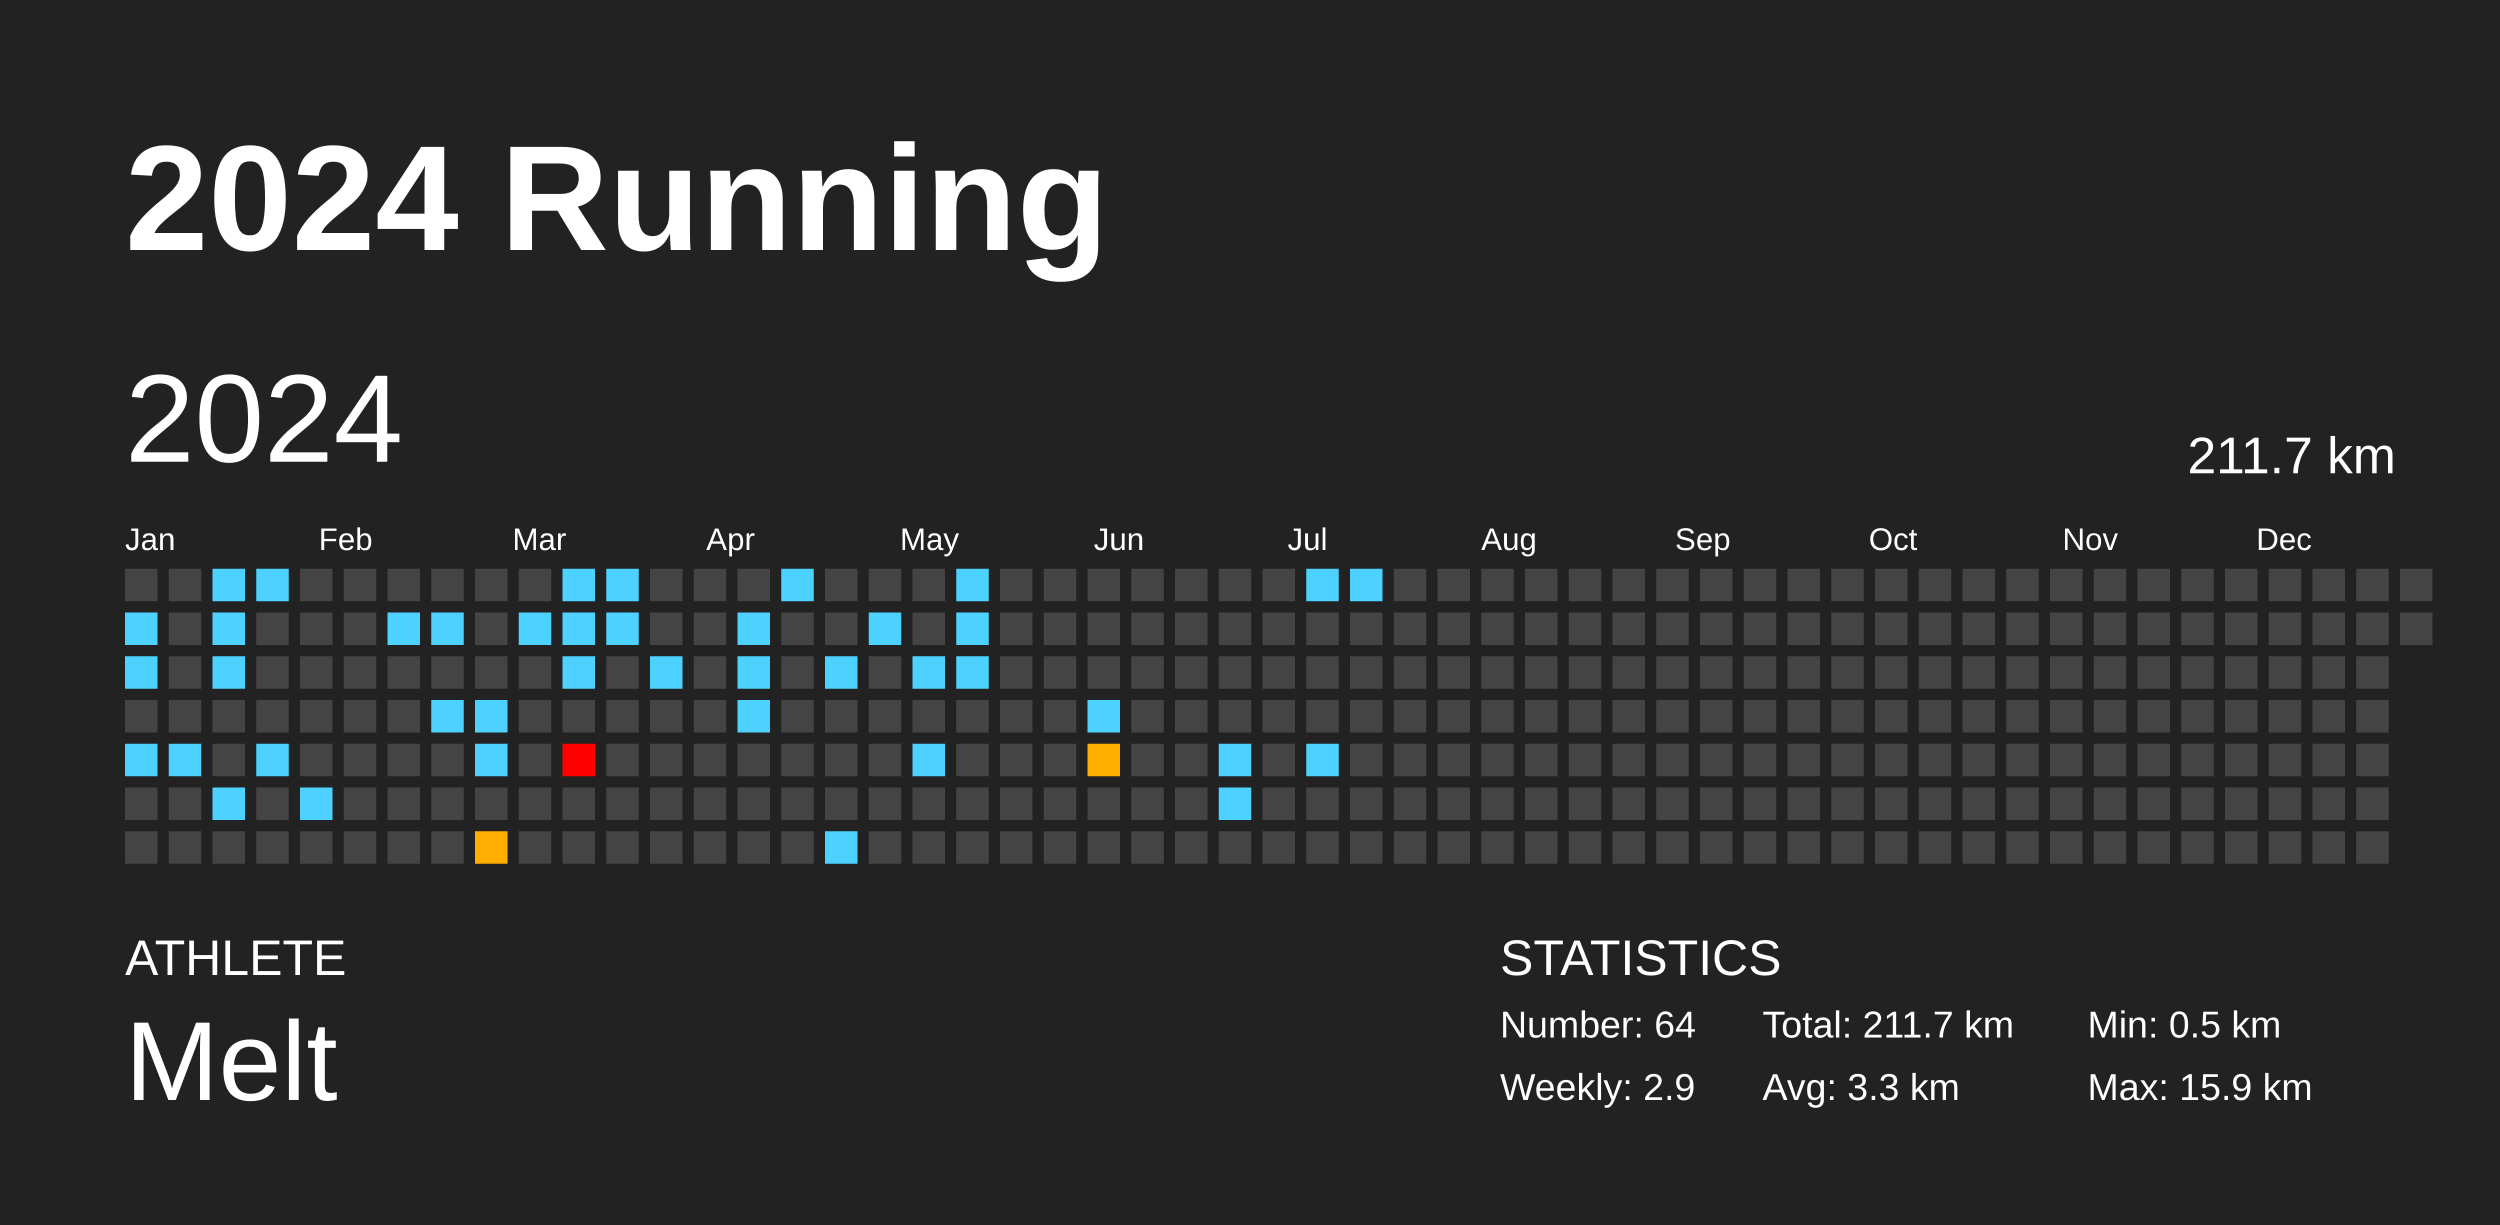
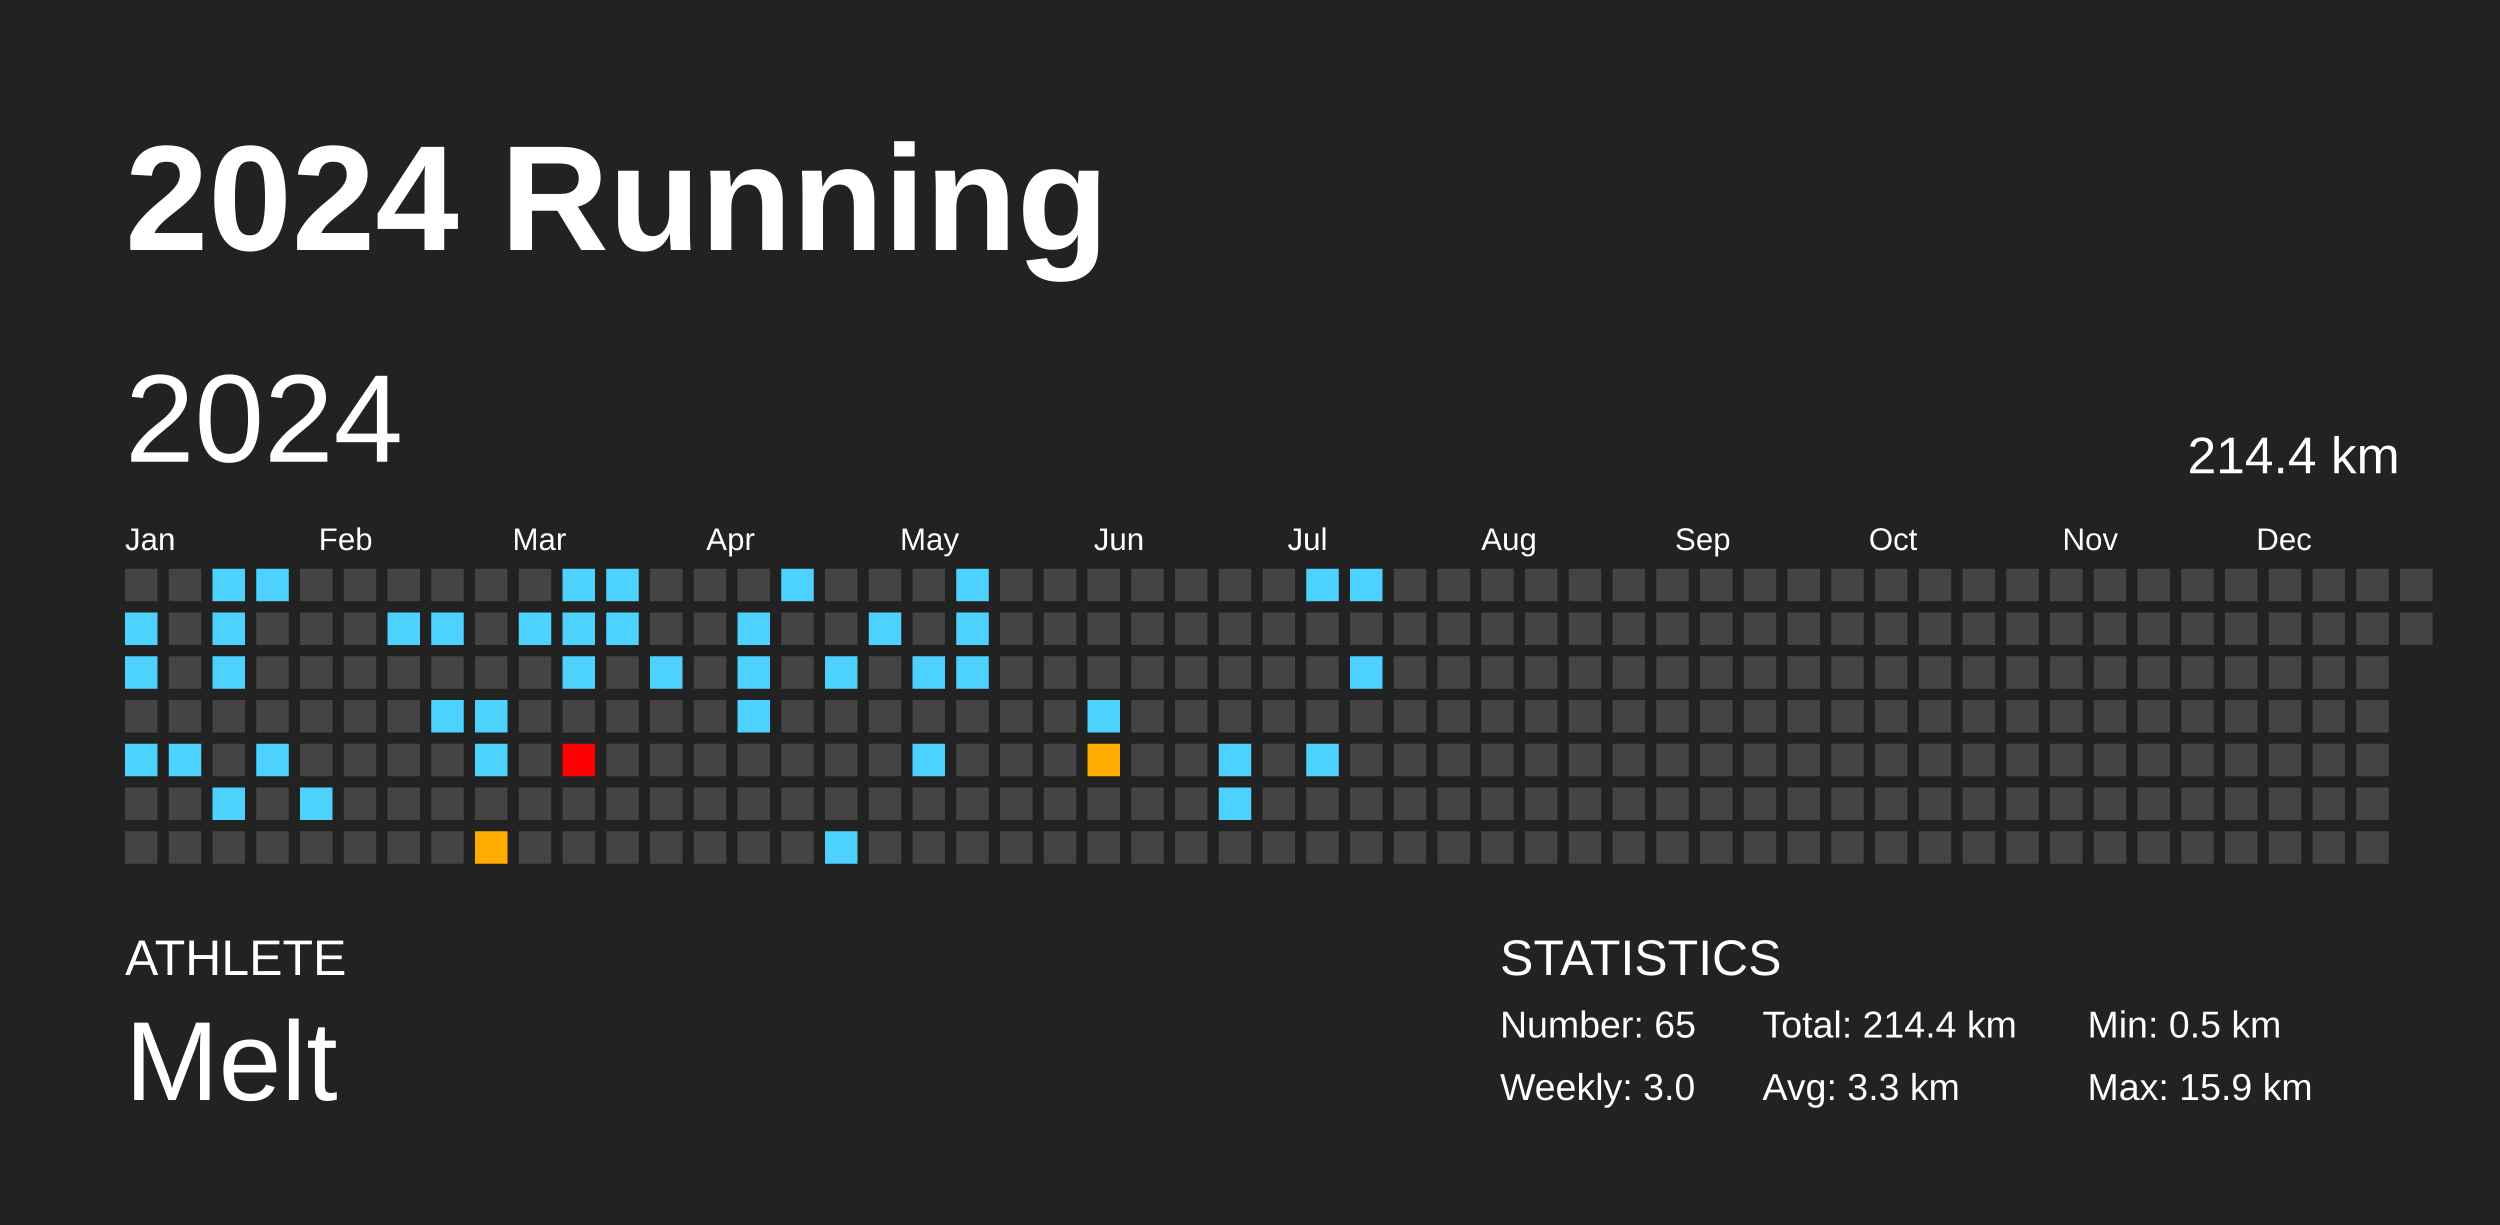
<svg xmlns="http://www.w3.org/2000/svg" baseProfile="full" height="98mm" version="1.1" viewBox="0,0,200,98" width="200mm">
  <defs />
  <rect fill="#222222" height="98" width="200" x="0" y="0" />
  <text fill="#FFFFFF" style="font-size:12px; font-family:Arial; font-weight:bold;" x="10" y="20">2024 Running</text>
  <text fill="#FFFFFF" style="font-size:4px; font-family:Arial" x="10" y="78">ATHLETE</text>
  <text fill="#FFFFFF" style="font-size:9px; font-family:Arial" x="10" y="88">Melt</text>
  <text fill="#FFFFFF" style="font-size:4px; font-family:Arial" x="120" y="78">STATISTICS</text>
-   <text fill="#FFFFFF" style="font-size:3px; font-family:Arial" x="120" y="83">Number: 64</text>
-   <text fill="#FFFFFF" style="font-size:3px; font-family:Arial" x="120" y="88">Weekly: 2.9</text>
-   <text fill="#FFFFFF" style="font-size:3px; font-family:Arial" x="141" y="83">Total: 211.7 km</text>
+   <text fill="#FFFFFF" style="font-size:3px; font-family:Arial" x="120" y="83">Number: 65</text>
+   <text fill="#FFFFFF" style="font-size:3px; font-family:Arial" x="120" y="88">Weekly: 3.0</text>
+   <text fill="#FFFFFF" style="font-size:3px; font-family:Arial" x="141" y="83">Total: 214.4 km</text>
  <text fill="#FFFFFF" style="font-size:3px; font-family:Arial" x="141" y="88">Avg: 3.3 km</text>
  <text fill="#FFFFFF" style="font-size:3px; font-family:Arial" x="167" y="83">Min: 0.5 km</text>
  <text fill="#FFFFFF" style="font-size:3px; font-family:Arial" x="167" y="88">Max: 15.9 km</text>
  <text dominant-baseline="hanging" fill="#FFFFFF" style="font-size:10.0px; font-family:Arial;" x="10" y="30">2024</text>
-   <text dominant-baseline="hanging" fill="#FFFFFF" style="font-size:4.125px; font-family:Arial;" x="175" y="35">211.7 km</text>
+   <text dominant-baseline="hanging" fill="#FFFFFF" style="font-size:4.125px; font-family:Arial;" x="175" y="35">214.4 km</text>
  <text fill="#FFFFFF" style="font-size:2.5px; font-family:Arial" x="10.0" y="44">Jan</text>
  <text fill="#FFFFFF" style="font-size:2.5px; font-family:Arial" x="25.5" y="44">Feb</text>
  <text fill="#FFFFFF" style="font-size:2.5px; font-family:Arial" x="41.0" y="44">Mar</text>
  <text fill="#FFFFFF" style="font-size:2.5px; font-family:Arial" x="56.5" y="44">Apr</text>
  <text fill="#FFFFFF" style="font-size:2.5px; font-family:Arial" x="72.0" y="44">May</text>
  <text fill="#FFFFFF" style="font-size:2.5px; font-family:Arial" x="87.5" y="44">Jun</text>
  <text fill="#FFFFFF" style="font-size:2.5px; font-family:Arial" x="103.0" y="44">Jul</text>
  <text fill="#FFFFFF" style="font-size:2.5px; font-family:Arial" x="118.5" y="44">Aug</text>
  <text fill="#FFFFFF" style="font-size:2.5px; font-family:Arial" x="134.0" y="44">Sep</text>
  <text fill="#FFFFFF" style="font-size:2.5px; font-family:Arial" x="149.5" y="44">Oct</text>
  <text fill="#FFFFFF" style="font-size:2.5px; font-family:Arial" x="165.0" y="44">Nov</text>
  <text fill="#FFFFFF" style="font-size:2.5px; font-family:Arial" x="180.5" y="44">Dec</text>
  <rect fill="#444444" height="2.6" width="2.6" x="10.0" y="45.5" />
  <rect fill="#4dd2ff" height="2.6" width="2.6" x="10.0" y="49.0" />
  <rect fill="#4dd2ff" height="2.6" width="2.6" x="10.0" y="52.5" />
  <rect fill="#444444" height="2.6" width="2.6" x="10.0" y="56.0" />
  <rect fill="#4dd2ff" height="2.6" width="2.6" x="10.0" y="59.5" />
  <rect fill="#444444" height="2.6" width="2.6" x="10.0" y="63.0" />
  <rect fill="#444444" height="2.6" width="2.6" x="10.0" y="66.5" />
  <rect fill="#444444" height="2.6" width="2.6" x="13.5" y="45.5" />
  <rect fill="#444444" height="2.6" width="2.6" x="13.5" y="49.0" />
  <rect fill="#444444" height="2.6" width="2.6" x="13.5" y="52.5" />
  <rect fill="#444444" height="2.6" width="2.6" x="13.5" y="56.0" />
  <rect fill="#4dd2ff" height="2.6" width="2.6" x="13.5" y="59.5" />
  <rect fill="#444444" height="2.6" width="2.6" x="13.5" y="63.0" />
  <rect fill="#444444" height="2.6" width="2.6" x="13.5" y="66.5" />
  <rect fill="#4dd2ff" height="2.6" width="2.6" x="17.0" y="45.5" />
  <rect fill="#4dd2ff" height="2.6" width="2.6" x="17.0" y="49.0" />
  <rect fill="#4dd2ff" height="2.6" width="2.6" x="17.0" y="52.5" />
  <rect fill="#444444" height="2.6" width="2.6" x="17.0" y="56.0" />
  <rect fill="#444444" height="2.6" width="2.6" x="17.0" y="59.5" />
  <rect fill="#4dd2ff" height="2.6" width="2.6" x="17.0" y="63.0" />
  <rect fill="#444444" height="2.6" width="2.6" x="17.0" y="66.5" />
  <rect fill="#4dd2ff" height="2.6" width="2.6" x="20.5" y="45.5" />
  <rect fill="#444444" height="2.6" width="2.6" x="20.5" y="49.0" />
  <rect fill="#444444" height="2.6" width="2.6" x="20.5" y="52.5" />
  <rect fill="#444444" height="2.6" width="2.6" x="20.5" y="56.0" />
  <rect fill="#4dd2ff" height="2.6" width="2.6" x="20.5" y="59.5" />
  <rect fill="#444444" height="2.6" width="2.6" x="20.5" y="63.0" />
  <rect fill="#444444" height="2.6" width="2.6" x="20.5" y="66.5" />
  <rect fill="#444444" height="2.6" width="2.6" x="24.0" y="45.5" />
  <rect fill="#444444" height="2.6" width="2.6" x="24.0" y="49.0" />
  <rect fill="#444444" height="2.6" width="2.6" x="24.0" y="52.5" />
  <rect fill="#444444" height="2.6" width="2.6" x="24.0" y="56.0" />
  <rect fill="#444444" height="2.6" width="2.6" x="24.0" y="59.5" />
  <rect fill="#4dd2ff" height="2.6" width="2.6" x="24.0" y="63.0" />
  <rect fill="#444444" height="2.6" width="2.6" x="24.0" y="66.5" />
  <rect fill="#444444" height="2.6" width="2.6" x="27.5" y="45.5" />
  <rect fill="#444444" height="2.6" width="2.6" x="27.5" y="49.0" />
  <rect fill="#444444" height="2.6" width="2.6" x="27.5" y="52.5" />
  <rect fill="#444444" height="2.6" width="2.6" x="27.5" y="56.0" />
  <rect fill="#444444" height="2.6" width="2.6" x="27.5" y="59.5" />
  <rect fill="#444444" height="2.6" width="2.6" x="27.5" y="63.0" />
  <rect fill="#444444" height="2.6" width="2.6" x="27.5" y="66.5" />
  <rect fill="#444444" height="2.6" width="2.6" x="31.0" y="45.5" />
  <rect fill="#4dd2ff" height="2.6" width="2.6" x="31.0" y="49.0" />
  <rect fill="#444444" height="2.6" width="2.6" x="31.0" y="52.5" />
  <rect fill="#444444" height="2.6" width="2.6" x="31.0" y="56.0" />
  <rect fill="#444444" height="2.6" width="2.6" x="31.0" y="59.5" />
  <rect fill="#444444" height="2.6" width="2.6" x="31.0" y="63.0" />
  <rect fill="#444444" height="2.6" width="2.6" x="31.0" y="66.5" />
  <rect fill="#444444" height="2.6" width="2.6" x="34.5" y="45.5" />
  <rect fill="#4dd2ff" height="2.6" width="2.6" x="34.5" y="49.0" />
  <rect fill="#444444" height="2.6" width="2.6" x="34.5" y="52.5" />
  <rect fill="#4dd2ff" height="2.6" width="2.6" x="34.5" y="56.0" />
  <rect fill="#444444" height="2.6" width="2.6" x="34.5" y="59.5" />
  <rect fill="#444444" height="2.6" width="2.6" x="34.5" y="63.0" />
  <rect fill="#444444" height="2.6" width="2.6" x="34.5" y="66.5" />
  <rect fill="#444444" height="2.6" width="2.6" x="38.0" y="45.5" />
  <rect fill="#444444" height="2.6" width="2.6" x="38.0" y="49.0" />
  <rect fill="#444444" height="2.6" width="2.6" x="38.0" y="52.5" />
  <rect fill="#4dd2ff" height="2.6" width="2.6" x="38.0" y="56.0" />
  <rect fill="#4dd2ff" height="2.6" width="2.6" x="38.0" y="59.5" />
  <rect fill="#444444" height="2.6" width="2.6" x="38.0" y="63.0" />
  <rect fill="#ffad00" height="2.6" width="2.6" x="38.0" y="66.5" />
  <rect fill="#444444" height="2.6" width="2.6" x="41.5" y="45.5" />
  <rect fill="#4dd2ff" height="2.6" width="2.6" x="41.5" y="49.0" />
  <rect fill="#444444" height="2.6" width="2.6" x="41.5" y="52.5" />
  <rect fill="#444444" height="2.6" width="2.6" x="41.5" y="56.0" />
  <rect fill="#444444" height="2.6" width="2.6" x="41.5" y="59.5" />
  <rect fill="#444444" height="2.6" width="2.6" x="41.5" y="63.0" />
  <rect fill="#444444" height="2.6" width="2.6" x="41.5" y="66.5" />
  <rect fill="#4dd2ff" height="2.6" width="2.6" x="45.0" y="45.5" />
  <rect fill="#4dd2ff" height="2.6" width="2.6" x="45.0" y="49.0" />
  <rect fill="#4dd2ff" height="2.6" width="2.6" x="45.0" y="52.5" />
  <rect fill="#444444" height="2.6" width="2.6" x="45.0" y="56.0" />
  <rect fill="red" height="2.6" width="2.6" x="45.0" y="59.5" />
  <rect fill="#444444" height="2.6" width="2.6" x="45.0" y="63.0" />
  <rect fill="#444444" height="2.6" width="2.6" x="45.0" y="66.5" />
  <rect fill="#4dd2ff" height="2.6" width="2.6" x="48.5" y="45.5" />
  <rect fill="#4dd2ff" height="2.6" width="2.6" x="48.5" y="49.0" />
  <rect fill="#444444" height="2.6" width="2.6" x="48.5" y="52.5" />
  <rect fill="#444444" height="2.6" width="2.6" x="48.5" y="56.0" />
  <rect fill="#444444" height="2.6" width="2.6" x="48.5" y="59.5" />
  <rect fill="#444444" height="2.6" width="2.6" x="48.5" y="63.0" />
  <rect fill="#444444" height="2.6" width="2.6" x="48.5" y="66.5" />
  <rect fill="#444444" height="2.6" width="2.6" x="52.0" y="45.5" />
  <rect fill="#444444" height="2.6" width="2.6" x="52.0" y="49.0" />
  <rect fill="#4dd2ff" height="2.6" width="2.6" x="52.0" y="52.5" />
  <rect fill="#444444" height="2.6" width="2.6" x="52.0" y="56.0" />
  <rect fill="#444444" height="2.6" width="2.6" x="52.0" y="59.5" />
  <rect fill="#444444" height="2.6" width="2.6" x="52.0" y="63.0" />
  <rect fill="#444444" height="2.6" width="2.6" x="52.0" y="66.5" />
  <rect fill="#444444" height="2.6" width="2.6" x="55.5" y="45.5" />
  <rect fill="#444444" height="2.6" width="2.6" x="55.5" y="49.0" />
  <rect fill="#444444" height="2.6" width="2.6" x="55.5" y="52.5" />
  <rect fill="#444444" height="2.6" width="2.6" x="55.5" y="56.0" />
  <rect fill="#444444" height="2.6" width="2.6" x="55.5" y="59.5" />
  <rect fill="#444444" height="2.6" width="2.6" x="55.5" y="63.0" />
  <rect fill="#444444" height="2.6" width="2.6" x="55.5" y="66.5" />
  <rect fill="#444444" height="2.6" width="2.6" x="59.0" y="45.5" />
  <rect fill="#4dd2ff" height="2.6" width="2.6" x="59.0" y="49.0" />
  <rect fill="#4dd2ff" height="2.6" width="2.6" x="59.0" y="52.5" />
  <rect fill="#4dd2ff" height="2.6" width="2.6" x="59.0" y="56.0" />
  <rect fill="#444444" height="2.6" width="2.6" x="59.0" y="59.5" />
  <rect fill="#444444" height="2.6" width="2.6" x="59.0" y="63.0" />
  <rect fill="#444444" height="2.6" width="2.6" x="59.0" y="66.5" />
  <rect fill="#4dd2ff" height="2.6" width="2.6" x="62.5" y="45.5" />
  <rect fill="#444444" height="2.6" width="2.6" x="62.5" y="49.0" />
  <rect fill="#444444" height="2.6" width="2.6" x="62.5" y="52.5" />
  <rect fill="#444444" height="2.6" width="2.6" x="62.5" y="56.0" />
  <rect fill="#444444" height="2.6" width="2.6" x="62.5" y="59.5" />
  <rect fill="#444444" height="2.6" width="2.6" x="62.5" y="63.0" />
  <rect fill="#444444" height="2.6" width="2.6" x="62.5" y="66.5" />
  <rect fill="#444444" height="2.6" width="2.6" x="66.0" y="45.5" />
  <rect fill="#444444" height="2.6" width="2.6" x="66.0" y="49.0" />
  <rect fill="#4dd2ff" height="2.6" width="2.6" x="66.0" y="52.5" />
  <rect fill="#444444" height="2.6" width="2.6" x="66.0" y="56.0" />
  <rect fill="#444444" height="2.6" width="2.6" x="66.0" y="59.5" />
  <rect fill="#444444" height="2.6" width="2.6" x="66.0" y="63.0" />
  <rect fill="#4dd2ff" height="2.6" width="2.6" x="66.0" y="66.5" />
  <rect fill="#444444" height="2.6" width="2.6" x="69.5" y="45.5" />
  <rect fill="#4dd2ff" height="2.6" width="2.6" x="69.5" y="49.0" />
  <rect fill="#444444" height="2.6" width="2.6" x="69.5" y="52.5" />
  <rect fill="#444444" height="2.6" width="2.6" x="69.5" y="56.0" />
  <rect fill="#444444" height="2.6" width="2.6" x="69.5" y="59.5" />
  <rect fill="#444444" height="2.6" width="2.6" x="69.5" y="63.0" />
  <rect fill="#444444" height="2.6" width="2.6" x="69.5" y="66.5" />
  <rect fill="#444444" height="2.6" width="2.6" x="73.0" y="45.5" />
  <rect fill="#444444" height="2.6" width="2.6" x="73.0" y="49.0" />
  <rect fill="#4dd2ff" height="2.6" width="2.6" x="73.0" y="52.5" />
  <rect fill="#444444" height="2.6" width="2.6" x="73.0" y="56.0" />
  <rect fill="#4dd2ff" height="2.6" width="2.6" x="73.0" y="59.5" />
  <rect fill="#444444" height="2.6" width="2.6" x="73.0" y="63.0" />
  <rect fill="#444444" height="2.6" width="2.6" x="73.0" y="66.5" />
  <rect fill="#4dd2ff" height="2.6" width="2.6" x="76.5" y="45.5" />
  <rect fill="#4dd2ff" height="2.6" width="2.6" x="76.5" y="49.0" />
  <rect fill="#4dd2ff" height="2.6" width="2.6" x="76.5" y="52.5" />
  <rect fill="#444444" height="2.6" width="2.6" x="76.5" y="56.0" />
  <rect fill="#444444" height="2.6" width="2.6" x="76.5" y="59.5" />
  <rect fill="#444444" height="2.6" width="2.6" x="76.5" y="63.0" />
  <rect fill="#444444" height="2.6" width="2.6" x="76.5" y="66.5" />
  <rect fill="#444444" height="2.6" width="2.6" x="80.0" y="45.5" />
  <rect fill="#444444" height="2.6" width="2.6" x="80.0" y="49.0" />
  <rect fill="#444444" height="2.6" width="2.6" x="80.0" y="52.5" />
  <rect fill="#444444" height="2.6" width="2.6" x="80.0" y="56.0" />
  <rect fill="#444444" height="2.6" width="2.6" x="80.0" y="59.5" />
  <rect fill="#444444" height="2.6" width="2.6" x="80.0" y="63.0" />
  <rect fill="#444444" height="2.6" width="2.6" x="80.0" y="66.5" />
  <rect fill="#444444" height="2.6" width="2.6" x="83.5" y="45.5" />
  <rect fill="#444444" height="2.6" width="2.6" x="83.5" y="49.0" />
  <rect fill="#444444" height="2.6" width="2.6" x="83.5" y="52.5" />
  <rect fill="#444444" height="2.6" width="2.6" x="83.5" y="56.0" />
  <rect fill="#444444" height="2.6" width="2.6" x="83.5" y="59.5" />
  <rect fill="#444444" height="2.6" width="2.6" x="83.5" y="63.0" />
  <rect fill="#444444" height="2.6" width="2.6" x="83.5" y="66.5" />
  <rect fill="#444444" height="2.6" width="2.6" x="87.0" y="45.5" />
  <rect fill="#444444" height="2.6" width="2.6" x="87.0" y="49.0" />
  <rect fill="#444444" height="2.6" width="2.6" x="87.0" y="52.5" />
  <rect fill="#4dd2ff" height="2.6" width="2.6" x="87.0" y="56.0" />
  <rect fill="#ffae00" height="2.6" width="2.6" x="87.0" y="59.5" />
  <rect fill="#444444" height="2.6" width="2.6" x="87.0" y="63.0" />
  <rect fill="#444444" height="2.6" width="2.6" x="87.0" y="66.5" />
  <rect fill="#444444" height="2.6" width="2.6" x="90.5" y="45.5" />
  <rect fill="#444444" height="2.6" width="2.6" x="90.5" y="49.0" />
  <rect fill="#444444" height="2.6" width="2.6" x="90.5" y="52.5" />
  <rect fill="#444444" height="2.6" width="2.6" x="90.5" y="56.0" />
  <rect fill="#444444" height="2.6" width="2.6" x="90.5" y="59.5" />
  <rect fill="#444444" height="2.6" width="2.6" x="90.5" y="63.0" />
  <rect fill="#444444" height="2.6" width="2.6" x="90.5" y="66.5" />
  <rect fill="#444444" height="2.6" width="2.6" x="94.0" y="45.5" />
  <rect fill="#444444" height="2.6" width="2.6" x="94.0" y="49.0" />
  <rect fill="#444444" height="2.6" width="2.6" x="94.0" y="52.5" />
  <rect fill="#444444" height="2.6" width="2.6" x="94.0" y="56.0" />
  <rect fill="#444444" height="2.6" width="2.6" x="94.0" y="59.5" />
  <rect fill="#444444" height="2.6" width="2.6" x="94.0" y="63.0" />
  <rect fill="#444444" height="2.6" width="2.6" x="94.0" y="66.5" />
  <rect fill="#444444" height="2.6" width="2.6" x="97.5" y="45.5" />
  <rect fill="#444444" height="2.6" width="2.6" x="97.5" y="49.0" />
  <rect fill="#444444" height="2.6" width="2.6" x="97.5" y="52.5" />
  <rect fill="#444444" height="2.6" width="2.6" x="97.5" y="56.0" />
  <rect fill="#4dd2ff" height="2.6" width="2.6" x="97.5" y="59.5" />
  <rect fill="#4dd2ff" height="2.6" width="2.6" x="97.5" y="63.0" />
  <rect fill="#444444" height="2.6" width="2.6" x="97.5" y="66.5" />
  <rect fill="#444444" height="2.6" width="2.6" x="101.0" y="45.5" />
  <rect fill="#444444" height="2.6" width="2.6" x="101.0" y="49.0" />
  <rect fill="#444444" height="2.6" width="2.6" x="101.0" y="52.5" />
  <rect fill="#444444" height="2.6" width="2.6" x="101.0" y="56.0" />
  <rect fill="#444444" height="2.6" width="2.6" x="101.0" y="59.5" />
  <rect fill="#444444" height="2.6" width="2.6" x="101.0" y="63.0" />
  <rect fill="#444444" height="2.6" width="2.6" x="101.0" y="66.5" />
  <rect fill="#4dd2ff" height="2.6" width="2.6" x="104.5" y="45.5" />
  <rect fill="#444444" height="2.6" width="2.6" x="104.5" y="49.0" />
  <rect fill="#444444" height="2.6" width="2.6" x="104.5" y="52.5" />
  <rect fill="#444444" height="2.6" width="2.6" x="104.5" y="56.0" />
  <rect fill="#4dd2ff" height="2.6" width="2.6" x="104.5" y="59.5" />
  <rect fill="#444444" height="2.6" width="2.6" x="104.5" y="63.0" />
  <rect fill="#444444" height="2.6" width="2.6" x="104.5" y="66.5" />
  <rect fill="#4dd2ff" height="2.6" width="2.6" x="108.0" y="45.5" />
  <rect fill="#444444" height="2.6" width="2.6" x="108.0" y="49.0" />
-   <rect fill="#444444" height="2.6" width="2.6" x="108.0" y="52.5" />
+   <rect fill="#4dd2ff" height="2.6" width="2.6" x="108.0" y="52.5" />
  <rect fill="#444444" height="2.6" width="2.6" x="108.0" y="56.0" />
  <rect fill="#444444" height="2.6" width="2.6" x="108.0" y="59.5" />
  <rect fill="#444444" height="2.6" width="2.6" x="108.0" y="63.0" />
  <rect fill="#444444" height="2.6" width="2.6" x="108.0" y="66.5" />
  <rect fill="#444444" height="2.6" width="2.6" x="111.5" y="45.5" />
  <rect fill="#444444" height="2.6" width="2.6" x="111.5" y="49.0" />
  <rect fill="#444444" height="2.6" width="2.6" x="111.5" y="52.5" />
  <rect fill="#444444" height="2.6" width="2.6" x="111.5" y="56.0" />
  <rect fill="#444444" height="2.6" width="2.6" x="111.5" y="59.5" />
  <rect fill="#444444" height="2.6" width="2.6" x="111.5" y="63.0" />
  <rect fill="#444444" height="2.6" width="2.6" x="111.5" y="66.5" />
  <rect fill="#444444" height="2.6" width="2.6" x="115.0" y="45.5" />
  <rect fill="#444444" height="2.6" width="2.6" x="115.0" y="49.0" />
  <rect fill="#444444" height="2.6" width="2.6" x="115.0" y="52.5" />
  <rect fill="#444444" height="2.6" width="2.6" x="115.0" y="56.0" />
  <rect fill="#444444" height="2.6" width="2.6" x="115.0" y="59.5" />
  <rect fill="#444444" height="2.6" width="2.6" x="115.0" y="63.0" />
  <rect fill="#444444" height="2.6" width="2.6" x="115.0" y="66.5" />
  <rect fill="#444444" height="2.6" width="2.6" x="118.5" y="45.5" />
  <rect fill="#444444" height="2.6" width="2.6" x="118.5" y="49.0" />
  <rect fill="#444444" height="2.6" width="2.6" x="118.5" y="52.5" />
  <rect fill="#444444" height="2.6" width="2.6" x="118.5" y="56.0" />
  <rect fill="#444444" height="2.6" width="2.6" x="118.5" y="59.5" />
  <rect fill="#444444" height="2.6" width="2.6" x="118.5" y="63.0" />
  <rect fill="#444444" height="2.6" width="2.6" x="118.5" y="66.5" />
  <rect fill="#444444" height="2.6" width="2.6" x="122.0" y="45.5" />
  <rect fill="#444444" height="2.6" width="2.6" x="122.0" y="49.0" />
  <rect fill="#444444" height="2.6" width="2.6" x="122.0" y="52.5" />
  <rect fill="#444444" height="2.6" width="2.6" x="122.0" y="56.0" />
  <rect fill="#444444" height="2.6" width="2.6" x="122.0" y="59.5" />
  <rect fill="#444444" height="2.6" width="2.6" x="122.0" y="63.0" />
  <rect fill="#444444" height="2.6" width="2.6" x="122.0" y="66.5" />
  <rect fill="#444444" height="2.6" width="2.6" x="125.5" y="45.5" />
  <rect fill="#444444" height="2.6" width="2.6" x="125.5" y="49.0" />
  <rect fill="#444444" height="2.6" width="2.6" x="125.5" y="52.5" />
  <rect fill="#444444" height="2.6" width="2.6" x="125.5" y="56.0" />
  <rect fill="#444444" height="2.6" width="2.6" x="125.5" y="59.5" />
  <rect fill="#444444" height="2.6" width="2.6" x="125.5" y="63.0" />
  <rect fill="#444444" height="2.6" width="2.6" x="125.5" y="66.5" />
  <rect fill="#444444" height="2.6" width="2.6" x="129.0" y="45.5" />
  <rect fill="#444444" height="2.6" width="2.6" x="129.0" y="49.0" />
  <rect fill="#444444" height="2.6" width="2.6" x="129.0" y="52.5" />
  <rect fill="#444444" height="2.6" width="2.6" x="129.0" y="56.0" />
  <rect fill="#444444" height="2.6" width="2.6" x="129.0" y="59.5" />
  <rect fill="#444444" height="2.6" width="2.6" x="129.0" y="63.0" />
  <rect fill="#444444" height="2.6" width="2.6" x="129.0" y="66.5" />
  <rect fill="#444444" height="2.6" width="2.6" x="132.5" y="45.5" />
  <rect fill="#444444" height="2.6" width="2.6" x="132.5" y="49.0" />
  <rect fill="#444444" height="2.6" width="2.6" x="132.5" y="52.5" />
  <rect fill="#444444" height="2.6" width="2.6" x="132.5" y="56.0" />
  <rect fill="#444444" height="2.6" width="2.6" x="132.5" y="59.5" />
  <rect fill="#444444" height="2.6" width="2.6" x="132.5" y="63.0" />
  <rect fill="#444444" height="2.6" width="2.6" x="132.5" y="66.5" />
  <rect fill="#444444" height="2.6" width="2.6" x="136.0" y="45.5" />
  <rect fill="#444444" height="2.6" width="2.6" x="136.0" y="49.0" />
  <rect fill="#444444" height="2.6" width="2.6" x="136.0" y="52.5" />
  <rect fill="#444444" height="2.6" width="2.6" x="136.0" y="56.0" />
  <rect fill="#444444" height="2.6" width="2.6" x="136.0" y="59.5" />
  <rect fill="#444444" height="2.6" width="2.6" x="136.0" y="63.0" />
  <rect fill="#444444" height="2.6" width="2.6" x="136.0" y="66.5" />
  <rect fill="#444444" height="2.6" width="2.6" x="139.5" y="45.5" />
  <rect fill="#444444" height="2.6" width="2.6" x="139.5" y="49.0" />
  <rect fill="#444444" height="2.6" width="2.6" x="139.5" y="52.5" />
  <rect fill="#444444" height="2.6" width="2.6" x="139.5" y="56.0" />
  <rect fill="#444444" height="2.6" width="2.6" x="139.5" y="59.5" />
  <rect fill="#444444" height="2.6" width="2.6" x="139.5" y="63.0" />
  <rect fill="#444444" height="2.6" width="2.6" x="139.5" y="66.5" />
  <rect fill="#444444" height="2.6" width="2.6" x="143.0" y="45.5" />
  <rect fill="#444444" height="2.6" width="2.6" x="143.0" y="49.0" />
  <rect fill="#444444" height="2.6" width="2.6" x="143.0" y="52.5" />
  <rect fill="#444444" height="2.6" width="2.6" x="143.0" y="56.0" />
  <rect fill="#444444" height="2.6" width="2.6" x="143.0" y="59.5" />
  <rect fill="#444444" height="2.6" width="2.6" x="143.0" y="63.0" />
  <rect fill="#444444" height="2.6" width="2.6" x="143.0" y="66.5" />
  <rect fill="#444444" height="2.6" width="2.6" x="146.5" y="45.5" />
  <rect fill="#444444" height="2.6" width="2.6" x="146.5" y="49.0" />
  <rect fill="#444444" height="2.6" width="2.6" x="146.5" y="52.5" />
  <rect fill="#444444" height="2.6" width="2.6" x="146.5" y="56.0" />
  <rect fill="#444444" height="2.6" width="2.6" x="146.5" y="59.5" />
  <rect fill="#444444" height="2.6" width="2.6" x="146.5" y="63.0" />
  <rect fill="#444444" height="2.6" width="2.6" x="146.5" y="66.5" />
  <rect fill="#444444" height="2.6" width="2.6" x="150.0" y="45.5" />
  <rect fill="#444444" height="2.6" width="2.6" x="150.0" y="49.0" />
  <rect fill="#444444" height="2.6" width="2.6" x="150.0" y="52.5" />
  <rect fill="#444444" height="2.6" width="2.6" x="150.0" y="56.0" />
  <rect fill="#444444" height="2.6" width="2.6" x="150.0" y="59.5" />
  <rect fill="#444444" height="2.6" width="2.6" x="150.0" y="63.0" />
  <rect fill="#444444" height="2.6" width="2.6" x="150.0" y="66.5" />
  <rect fill="#444444" height="2.6" width="2.6" x="153.5" y="45.5" />
  <rect fill="#444444" height="2.6" width="2.6" x="153.5" y="49.0" />
  <rect fill="#444444" height="2.6" width="2.6" x="153.5" y="52.5" />
  <rect fill="#444444" height="2.6" width="2.6" x="153.5" y="56.0" />
  <rect fill="#444444" height="2.6" width="2.6" x="153.5" y="59.5" />
  <rect fill="#444444" height="2.6" width="2.6" x="153.5" y="63.0" />
  <rect fill="#444444" height="2.6" width="2.6" x="153.5" y="66.5" />
  <rect fill="#444444" height="2.6" width="2.6" x="157.0" y="45.5" />
  <rect fill="#444444" height="2.6" width="2.6" x="157.0" y="49.0" />
  <rect fill="#444444" height="2.6" width="2.6" x="157.0" y="52.5" />
  <rect fill="#444444" height="2.6" width="2.6" x="157.0" y="56.0" />
  <rect fill="#444444" height="2.6" width="2.6" x="157.0" y="59.5" />
  <rect fill="#444444" height="2.6" width="2.6" x="157.0" y="63.0" />
  <rect fill="#444444" height="2.6" width="2.6" x="157.0" y="66.5" />
  <rect fill="#444444" height="2.6" width="2.6" x="160.5" y="45.5" />
  <rect fill="#444444" height="2.6" width="2.6" x="160.5" y="49.0" />
  <rect fill="#444444" height="2.6" width="2.6" x="160.5" y="52.5" />
  <rect fill="#444444" height="2.6" width="2.6" x="160.5" y="56.0" />
  <rect fill="#444444" height="2.6" width="2.6" x="160.5" y="59.5" />
  <rect fill="#444444" height="2.6" width="2.6" x="160.5" y="63.0" />
  <rect fill="#444444" height="2.6" width="2.6" x="160.5" y="66.5" />
  <rect fill="#444444" height="2.6" width="2.6" x="164.0" y="45.5" />
  <rect fill="#444444" height="2.6" width="2.6" x="164.0" y="49.0" />
  <rect fill="#444444" height="2.6" width="2.6" x="164.0" y="52.5" />
  <rect fill="#444444" height="2.6" width="2.6" x="164.0" y="56.0" />
  <rect fill="#444444" height="2.6" width="2.6" x="164.0" y="59.5" />
  <rect fill="#444444" height="2.6" width="2.6" x="164.0" y="63.0" />
  <rect fill="#444444" height="2.6" width="2.6" x="164.0" y="66.5" />
  <rect fill="#444444" height="2.6" width="2.6" x="167.5" y="45.5" />
  <rect fill="#444444" height="2.6" width="2.6" x="167.5" y="49.0" />
  <rect fill="#444444" height="2.6" width="2.6" x="167.5" y="52.5" />
  <rect fill="#444444" height="2.6" width="2.6" x="167.5" y="56.0" />
  <rect fill="#444444" height="2.6" width="2.6" x="167.5" y="59.5" />
  <rect fill="#444444" height="2.6" width="2.6" x="167.5" y="63.0" />
  <rect fill="#444444" height="2.6" width="2.6" x="167.5" y="66.5" />
  <rect fill="#444444" height="2.6" width="2.6" x="171.0" y="45.5" />
  <rect fill="#444444" height="2.6" width="2.6" x="171.0" y="49.0" />
  <rect fill="#444444" height="2.6" width="2.6" x="171.0" y="52.5" />
  <rect fill="#444444" height="2.6" width="2.6" x="171.0" y="56.0" />
  <rect fill="#444444" height="2.6" width="2.6" x="171.0" y="59.5" />
  <rect fill="#444444" height="2.6" width="2.6" x="171.0" y="63.0" />
  <rect fill="#444444" height="2.6" width="2.6" x="171.0" y="66.5" />
  <rect fill="#444444" height="2.6" width="2.6" x="174.5" y="45.5" />
  <rect fill="#444444" height="2.6" width="2.6" x="174.5" y="49.0" />
  <rect fill="#444444" height="2.6" width="2.6" x="174.5" y="52.5" />
  <rect fill="#444444" height="2.6" width="2.6" x="174.5" y="56.0" />
  <rect fill="#444444" height="2.6" width="2.6" x="174.5" y="59.5" />
  <rect fill="#444444" height="2.6" width="2.6" x="174.5" y="63.0" />
  <rect fill="#444444" height="2.6" width="2.6" x="174.5" y="66.5" />
  <rect fill="#444444" height="2.6" width="2.6" x="178.0" y="45.5" />
  <rect fill="#444444" height="2.6" width="2.6" x="178.0" y="49.0" />
  <rect fill="#444444" height="2.6" width="2.6" x="178.0" y="52.5" />
  <rect fill="#444444" height="2.6" width="2.6" x="178.0" y="56.0" />
  <rect fill="#444444" height="2.6" width="2.6" x="178.0" y="59.5" />
  <rect fill="#444444" height="2.6" width="2.6" x="178.0" y="63.0" />
  <rect fill="#444444" height="2.6" width="2.6" x="178.0" y="66.5" />
  <rect fill="#444444" height="2.6" width="2.6" x="181.5" y="45.5" />
  <rect fill="#444444" height="2.6" width="2.6" x="181.5" y="49.0" />
  <rect fill="#444444" height="2.6" width="2.6" x="181.5" y="52.5" />
  <rect fill="#444444" height="2.6" width="2.6" x="181.5" y="56.0" />
  <rect fill="#444444" height="2.6" width="2.6" x="181.5" y="59.5" />
  <rect fill="#444444" height="2.6" width="2.6" x="181.5" y="63.0" />
  <rect fill="#444444" height="2.6" width="2.6" x="181.5" y="66.5" />
  <rect fill="#444444" height="2.6" width="2.6" x="185.0" y="45.5" />
  <rect fill="#444444" height="2.6" width="2.6" x="185.0" y="49.0" />
  <rect fill="#444444" height="2.6" width="2.6" x="185.0" y="52.5" />
  <rect fill="#444444" height="2.6" width="2.6" x="185.0" y="56.0" />
  <rect fill="#444444" height="2.6" width="2.6" x="185.0" y="59.5" />
  <rect fill="#444444" height="2.6" width="2.6" x="185.0" y="63.0" />
  <rect fill="#444444" height="2.6" width="2.6" x="185.0" y="66.5" />
  <rect fill="#444444" height="2.6" width="2.6" x="188.5" y="45.5" />
  <rect fill="#444444" height="2.6" width="2.6" x="188.5" y="49.0" />
  <rect fill="#444444" height="2.6" width="2.6" x="188.5" y="52.5" />
  <rect fill="#444444" height="2.6" width="2.6" x="188.5" y="56.0" />
  <rect fill="#444444" height="2.6" width="2.6" x="188.5" y="59.5" />
  <rect fill="#444444" height="2.6" width="2.6" x="188.5" y="63.0" />
  <rect fill="#444444" height="2.6" width="2.6" x="188.5" y="66.5" />
  <rect fill="#444444" height="2.6" width="2.6" x="192.0" y="45.5" />
  <rect fill="#444444" height="2.6" width="2.6" x="192.0" y="49.0" />
</svg>
